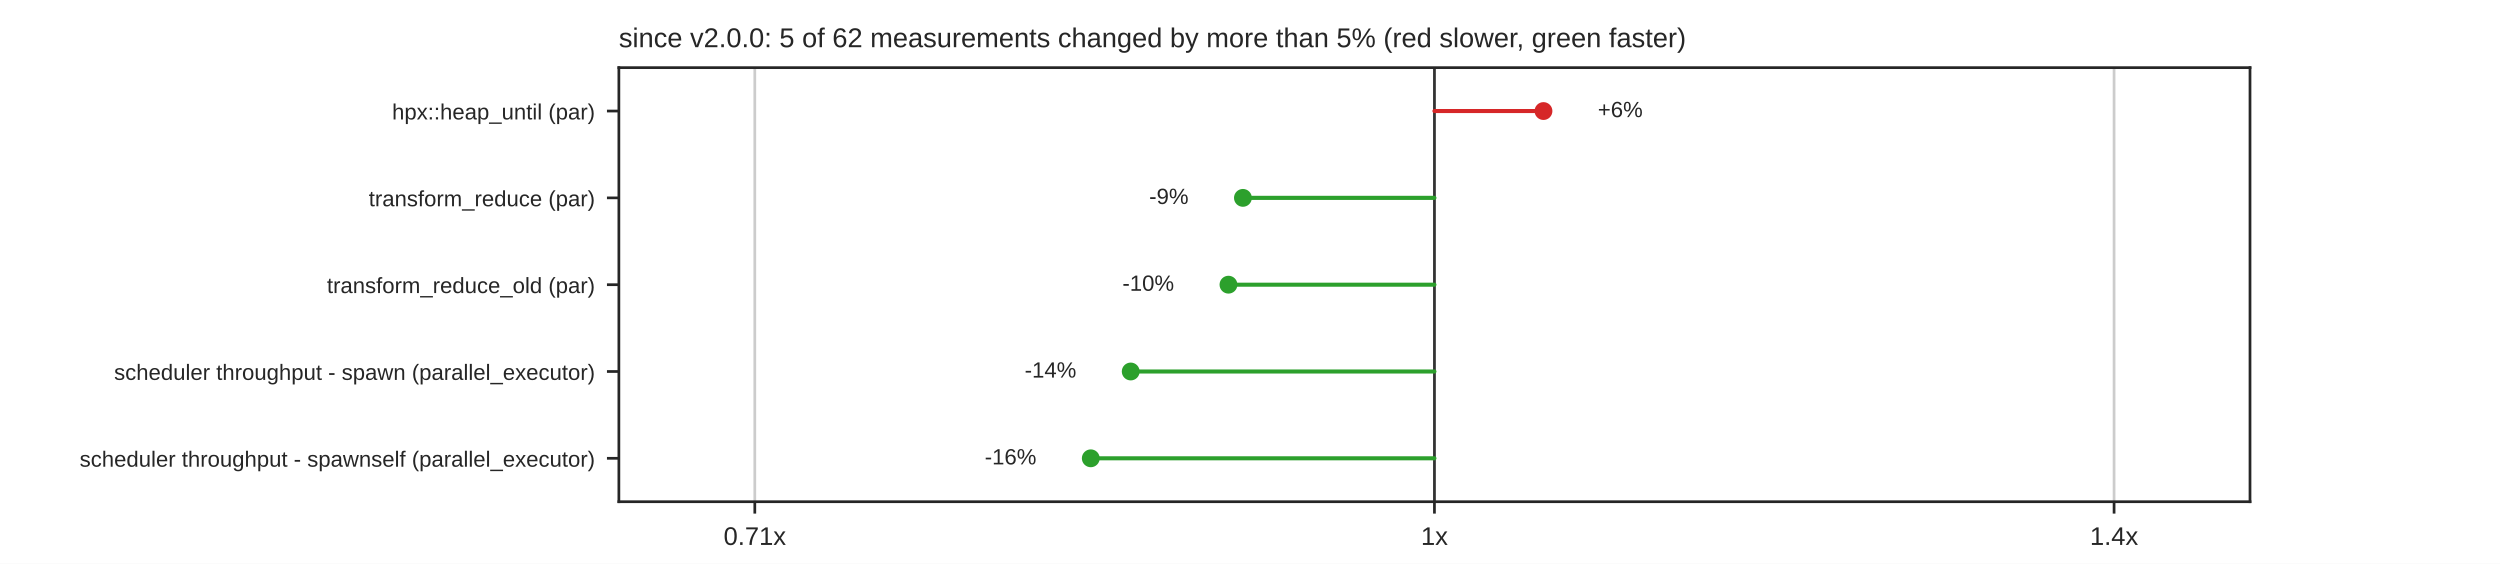
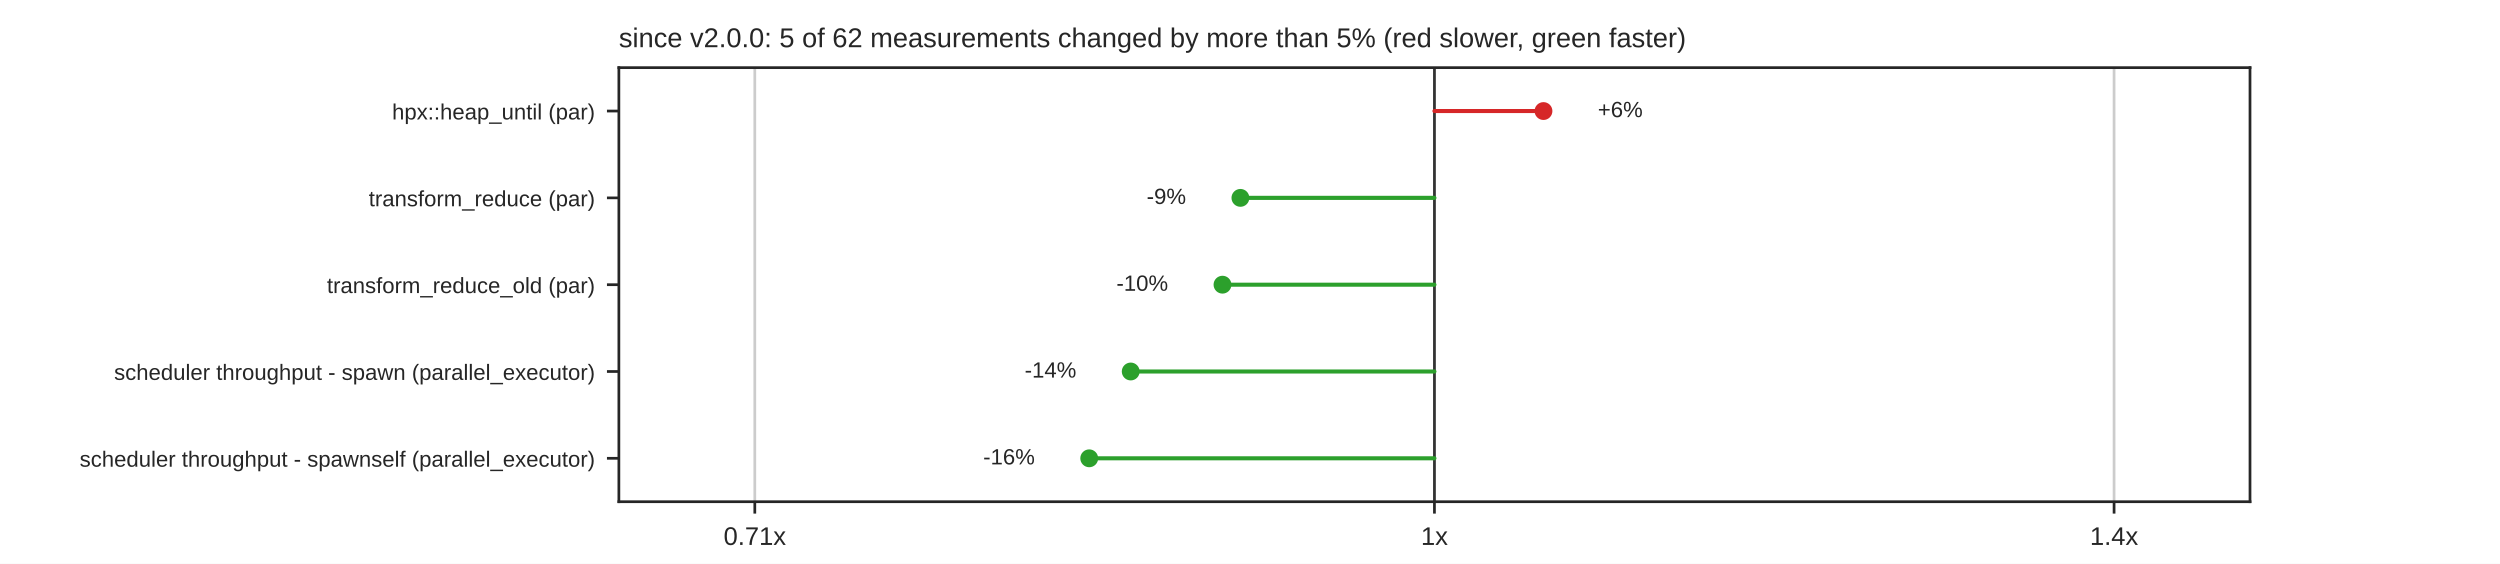
<svg xmlns="http://www.w3.org/2000/svg" xmlns:xlink="http://www.w3.org/1999/xlink" width="734.4pt" height="165.6pt" viewBox="0 0 734.4 165.6" version="1.1">
  <defs>
    <style type="text/css">*{stroke-linejoin: round; stroke-linecap: butt}</style>
  </defs>
  <g id="figure_1">
    <g id="patch_1">
      <path d="M 0 165.6  L 734.4 165.6  L 734.4 0  L 0 0  z " style="fill: #ffffff" />
    </g>
    <g id="axes_1">
      <g id="patch_2">
        <path d="M 181.8 147.384  L 660.96 147.384  L 660.96 19.872  L 181.8 19.872  z " style="fill: #ffffff" />
      </g>
      <g id="matplotlib.axis_1">
        <g id="xtick_1">
          <g id="line2d_1">
            <path d="M 221.73 147.384  L 221.73 19.872  " clip-path="url(#pb38192b940)" style="fill: none; stroke: #cccccc; stroke-width: 0.8; stroke-linecap: round" />
          </g>
          <g id="line2d_2">
            <defs>
              <path id="mdfc5214045" d="M 0 0  L 0 3.5  " style="stroke: #262626; stroke-width: 0.8" />
            </defs>
            <g>
              <use xlink:href="#mdfc5214045" x="221.73" y="147.384" style="fill: #262626; stroke: #262626; stroke-width: 0.8" />
            </g>
          </g>
          <g id="text_1">
            <text style="fill: #262626; font: 7.5px 'Arial', 'DejaVu Sans', 'Liberation Sans', 'Bitstream Vera Sans', sans-serif; text-anchor: middle" x="221.73" y="160.083" transform="rotate(-0 221.73 160.0828)">0.71x</text>
          </g>
        </g>
        <g id="xtick_2">
          <g id="line2d_3">
            <path d="M 421.38 147.384  L 421.38 19.872  " clip-path="url(#pb38192b940)" style="fill: none; stroke: #cccccc; stroke-width: 0.8; stroke-linecap: round" />
          </g>
          <g id="line2d_4">
            <g>
              <use xlink:href="#mdfc5214045" x="421.38" y="147.384" style="fill: #262626; stroke: #262626; stroke-width: 0.8" />
            </g>
          </g>
          <g id="text_2">
            <text style="fill: #262626; font: 7.5px 'Arial', 'DejaVu Sans', 'Liberation Sans', 'Bitstream Vera Sans', sans-serif; text-anchor: middle" x="421.38" y="160.083" transform="rotate(-0 421.38 160.0828)">1x</text>
          </g>
        </g>
        <g id="xtick_3">
          <g id="line2d_5">
            <path d="M 621.03 147.384  L 621.03 19.872  " clip-path="url(#pb38192b940)" style="fill: none; stroke: #cccccc; stroke-width: 0.8; stroke-linecap: round" />
          </g>
          <g id="line2d_6">
            <g>
              <use xlink:href="#mdfc5214045" x="621.03" y="147.384" style="fill: #262626; stroke: #262626; stroke-width: 0.8" />
            </g>
          </g>
          <g id="text_3">
            <text style="fill: #262626; font: 7.5px 'Arial', 'DejaVu Sans', 'Liberation Sans', 'Bitstream Vera Sans', sans-serif; text-anchor: middle" x="621.03" y="160.083" transform="rotate(-0 621.03 160.0828)">1.4x</text>
          </g>
        </g>
      </g>
      <g id="matplotlib.axis_2">
        <g id="ytick_1">
          <g id="line2d_7">
            <defs>
              <path id="m414165cd4d" d="M 0 0  L -3.5 0  " style="stroke: #262626; stroke-width: 0.8" />
            </defs>
            <g>
              <use xlink:href="#m414165cd4d" x="181.8" y="32.623" style="fill: #262626; stroke: #262626; stroke-width: 0.8" />
            </g>
          </g>
          <g id="text_4">
            <text style="fill: #262626; font: 6.5px 'Arial', 'DejaVu Sans', 'Liberation Sans', 'Bitstream Vera Sans', sans-serif; text-anchor: end" x="174.8" y="35.093" transform="rotate(-0 174.8 35.09269)">hpx::heap_until (par)</text>
          </g>
        </g>
        <g id="ytick_2">
          <g id="line2d_8">
            <g>
              <use xlink:href="#m414165cd4d" x="181.8" y="58.126" style="fill: #262626; stroke: #262626; stroke-width: 0.8" />
            </g>
          </g>
          <g id="text_5">
            <text style="fill: #262626; font: 6.5px 'Arial', 'DejaVu Sans', 'Liberation Sans', 'Bitstream Vera Sans', sans-serif; text-anchor: end" x="174.8" y="60.595" transform="rotate(-0 174.8 60.59509)">transform_reduce (par)</text>
          </g>
        </g>
        <g id="ytick_3">
          <g id="line2d_9">
            <g>
              <use xlink:href="#m414165cd4d" x="181.8" y="83.628" style="fill: #262626; stroke: #262626; stroke-width: 0.8" />
            </g>
          </g>
          <g id="text_6">
            <text style="fill: #262626; font: 6.5px 'Arial', 'DejaVu Sans', 'Liberation Sans', 'Bitstream Vera Sans', sans-serif; text-anchor: end" x="174.8" y="86.097" transform="rotate(-0 174.8 86.09749)">transform_reduce_old (par)</text>
          </g>
        </g>
        <g id="ytick_4">
          <g id="line2d_10">
            <g>
              <use xlink:href="#m414165cd4d" x="181.8" y="109.13" style="fill: #262626; stroke: #262626; stroke-width: 0.8" />
            </g>
          </g>
          <g id="text_7">
            <text style="fill: #262626; font: 6.5px 'Arial', 'DejaVu Sans', 'Liberation Sans', 'Bitstream Vera Sans', sans-serif; text-anchor: end" x="174.8" y="111.6" transform="rotate(-0 174.8 111.5999)">scheduler throughput - spawn (parallel_executor)</text>
          </g>
        </g>
        <g id="ytick_5">
          <g id="line2d_11">
            <g>
              <use xlink:href="#m414165cd4d" x="181.8" y="134.633" style="fill: #262626; stroke: #262626; stroke-width: 0.8" />
            </g>
          </g>
          <g id="text_8">
            <text style="fill: #262626; font: 6.5px 'Arial', 'DejaVu Sans', 'Liberation Sans', 'Bitstream Vera Sans', sans-serif; text-anchor: end" x="174.8" y="137.102" transform="rotate(-0 174.8 137.1023)">scheduler throughput - spawnself (parallel_executor)</text>
          </g>
        </g>
      </g>
      <g id="line2d_12">
        <path d="M 421.38 147.384  L 421.38 19.872  " clip-path="url(#pb38192b940)" style="fill: none; stroke: #333333; stroke-width: 0.8; stroke-linecap: round" />
      </g>
      <g id="line2d_13">
        <path d="M 421.38 32.623  L 453.411 32.623  " clip-path="url(#pb38192b940)" style="fill: none; stroke: #d62728; stroke-width: 1.2; stroke-linecap: round" />
      </g>
      <g id="line2d_14">
-         <path d="M 421.38 58.126  L 365.12 58.126  " clip-path="url(#pb38192b940)" style="fill: none; stroke: #2ca02c; stroke-width: 1.2; stroke-linecap: round" />
+         <path d="M 421.38 58.126  L 364.385 58.126  " clip-path="url(#pb38192b940)" style="fill: none; stroke: #2ca02c; stroke-width: 1.2; stroke-linecap: round" />
      </g>
      <g id="line2d_15">
-         <path d="M 421.38 83.628  L 360.874 83.628  " clip-path="url(#pb38192b940)" style="fill: none; stroke: #2ca02c; stroke-width: 1.2; stroke-linecap: round" />
+         <path d="M 421.38 83.628  L 359.12 83.628  " clip-path="url(#pb38192b940)" style="fill: none; stroke: #2ca02c; stroke-width: 1.2; stroke-linecap: round" />
      </g>
      <g id="line2d_16">
        <path d="M 421.38 109.13  L 332.159 109.13  " clip-path="url(#pb38192b940)" style="fill: none; stroke: #2ca02c; stroke-width: 1.2; stroke-linecap: round" />
      </g>
      <g id="line2d_17">
-         <path d="M 421.38 134.633  L 320.428 134.633  " clip-path="url(#pb38192b940)" style="fill: none; stroke: #2ca02c; stroke-width: 1.2; stroke-linecap: round" />
+         <path d="M 421.38 134.633  L 319.97 134.633  " clip-path="url(#pb38192b940)" style="fill: none; stroke: #2ca02c; stroke-width: 1.2; stroke-linecap: round" />
      </g>
      <g id="patch_3">
        <path d="M 181.8 147.384  L 181.8 19.872  " style="fill: none; stroke: #262626; stroke-width: 0.8; stroke-linejoin: miter; stroke-linecap: square" />
      </g>
      <g id="patch_4">
        <path d="M 660.96 147.384  L 660.96 19.872  " style="fill: none; stroke: #262626; stroke-width: 0.8; stroke-linejoin: miter; stroke-linecap: square" />
      </g>
      <g id="patch_5">
        <path d="M 181.8 147.384  L 660.96 147.384  " style="fill: none; stroke: #262626; stroke-width: 0.8; stroke-linejoin: miter; stroke-linecap: square" />
      </g>
      <g id="patch_6">
        <path d="M 181.8 19.872  L 660.96 19.872  " style="fill: none; stroke: #262626; stroke-width: 0.8; stroke-linejoin: miter; stroke-linecap: square" />
      </g>
      <g id="PathCollection_1">
        <defs>
          <path id="m8968767a60" d="M 0 2.121  C 0.563 2.121 1.102 1.898 1.5 1.5  C 1.898 1.102 2.121 0.563 2.121 0  C 2.121 -0.563 1.898 -1.102 1.5 -1.5  C 1.102 -1.898 0.563 -2.121 0 -2.121  C -0.563 -2.121 -1.102 -1.898 -1.5 -1.5  C -1.898 -1.102 -2.121 -0.563 -2.121 0  C -2.121 0.563 -1.898 1.102 -1.5 1.5  C -1.102 1.898 -0.563 2.121 0 2.121  z " style="stroke: #d62728" />
        </defs>
        <g clip-path="url(#pb38192b940)">
          <use xlink:href="#m8968767a60" x="453.411" y="32.623" style="fill: #d62728; stroke: #d62728" />
        </g>
      </g>
      <g id="text_9">
        <text style="fill: #262626; font: 6.5px 'Arial', 'DejaVu Sans', 'Liberation Sans', 'Bitstream Vera Sans', sans-serif; text-anchor: start" x="469.383" y="34.417" transform="rotate(-0 469.3832 34.41679)">+6%</text>
      </g>
      <g id="PathCollection_2">
        <defs>
          <path id="m7978cd0e5a" d="M 0 2.121  C 0.563 2.121 1.102 1.898 1.5 1.5  C 1.898 1.102 2.121 0.563 2.121 0  C 2.121 -0.563 1.898 -1.102 1.5 -1.5  C 1.102 -1.898 0.563 -2.121 0 -2.121  C -0.563 -2.121 -1.102 -1.898 -1.5 -1.5  C -1.898 -1.102 -2.121 -0.563 -2.121 0  C -2.121 0.563 -1.898 1.102 -1.5 1.5  C -1.102 1.898 -0.563 2.121 0 2.121  z " style="stroke: #2ca02c" />
        </defs>
        <g clip-path="url(#pb38192b940)">
-           <use xlink:href="#m7978cd0e5a" x="365.12" y="58.126" style="fill: #2ca02c; stroke: #2ca02c" />
+           <use xlink:href="#m7978cd0e5a" x="364.385" y="58.126" style="fill: #2ca02c; stroke: #2ca02c" />
        </g>
      </g>
      <g id="text_10">
-         <text style="fill: #262626; font: 6.5px 'Arial', 'DejaVu Sans', 'Liberation Sans', 'Bitstream Vera Sans', sans-serif; text-anchor: end" x="349.148" y="59.919" transform="rotate(-0 349.1484 59.91919)">-9%</text>
+         <text style="fill: #262626; font: 6.5px 'Arial', 'DejaVu Sans', 'Liberation Sans', 'Bitstream Vera Sans', sans-serif; text-anchor: end" x="348.413" y="59.919" transform="rotate(-0 348.4128 59.91919)">-9%</text>
      </g>
      <g id="PathCollection_3">
        <g clip-path="url(#pb38192b940)">
-           <use xlink:href="#m7978cd0e5a" x="360.874" y="83.628" style="fill: #2ca02c; stroke: #2ca02c" />
+           <use xlink:href="#m7978cd0e5a" x="359.12" y="83.628" style="fill: #2ca02c; stroke: #2ca02c" />
        </g>
      </g>
      <g id="text_11">
-         <text style="fill: #262626; font: 6.5px 'Arial', 'DejaVu Sans', 'Liberation Sans', 'Bitstream Vera Sans', sans-serif; text-anchor: end" x="344.902" y="85.422" transform="rotate(-0 344.902 85.42159)">-10%</text>
+         <text style="fill: #262626; font: 6.5px 'Arial', 'DejaVu Sans', 'Liberation Sans', 'Bitstream Vera Sans', sans-serif; text-anchor: end" x="343.148" y="85.422" transform="rotate(-0 343.1475 85.42159)">-10%</text>
      </g>
      <g id="PathCollection_4">
        <g clip-path="url(#pb38192b940)">
          <use xlink:href="#m7978cd0e5a" x="332.159" y="109.13" style="fill: #2ca02c; stroke: #2ca02c" />
        </g>
      </g>
      <g id="text_12">
        <text style="fill: #262626; font: 6.5px 'Arial', 'DejaVu Sans', 'Liberation Sans', 'Bitstream Vera Sans', sans-serif; text-anchor: end" x="316.187" y="110.924" transform="rotate(-0 316.1867 110.924)">-14%</text>
      </g>
      <g id="PathCollection_5">
        <g clip-path="url(#pb38192b940)">
-           <use xlink:href="#m7978cd0e5a" x="320.428" y="134.633" style="fill: #2ca02c; stroke: #2ca02c" />
+           <use xlink:href="#m7978cd0e5a" x="319.97" y="134.633" style="fill: #2ca02c; stroke: #2ca02c" />
        </g>
      </g>
      <g id="text_13">
-         <text style="fill: #262626; font: 6.5px 'Arial', 'DejaVu Sans', 'Liberation Sans', 'Bitstream Vera Sans', sans-serif; text-anchor: end" x="304.456" y="136.426" transform="rotate(-0 304.4556 136.4264)">-16%</text>
+         <text style="fill: #262626; font: 6.5px 'Arial', 'DejaVu Sans', 'Liberation Sans', 'Bitstream Vera Sans', sans-serif; text-anchor: end" x="303.998" y="136.426" transform="rotate(-0 303.998 136.4264)">-16%</text>
      </g>
      <g id="text_14">
        <text style="fill: #262626; font: 8px 'Arial', 'DejaVu Sans', 'Liberation Sans', 'Bitstream Vera Sans', sans-serif; text-anchor: start" x="181.8" y="13.872" transform="rotate(-0 181.8 13.872)">since v2.0.0: 5 of 62 measurements changed by more than 5% (red slower, green faster)</text>
      </g>
    </g>
  </g>
  <defs>
    <clipPath id="pb38192b940">
      <rect x="181.8" y="19.872" width="479.16" height="127.512" />
    </clipPath>
  </defs>
</svg>
